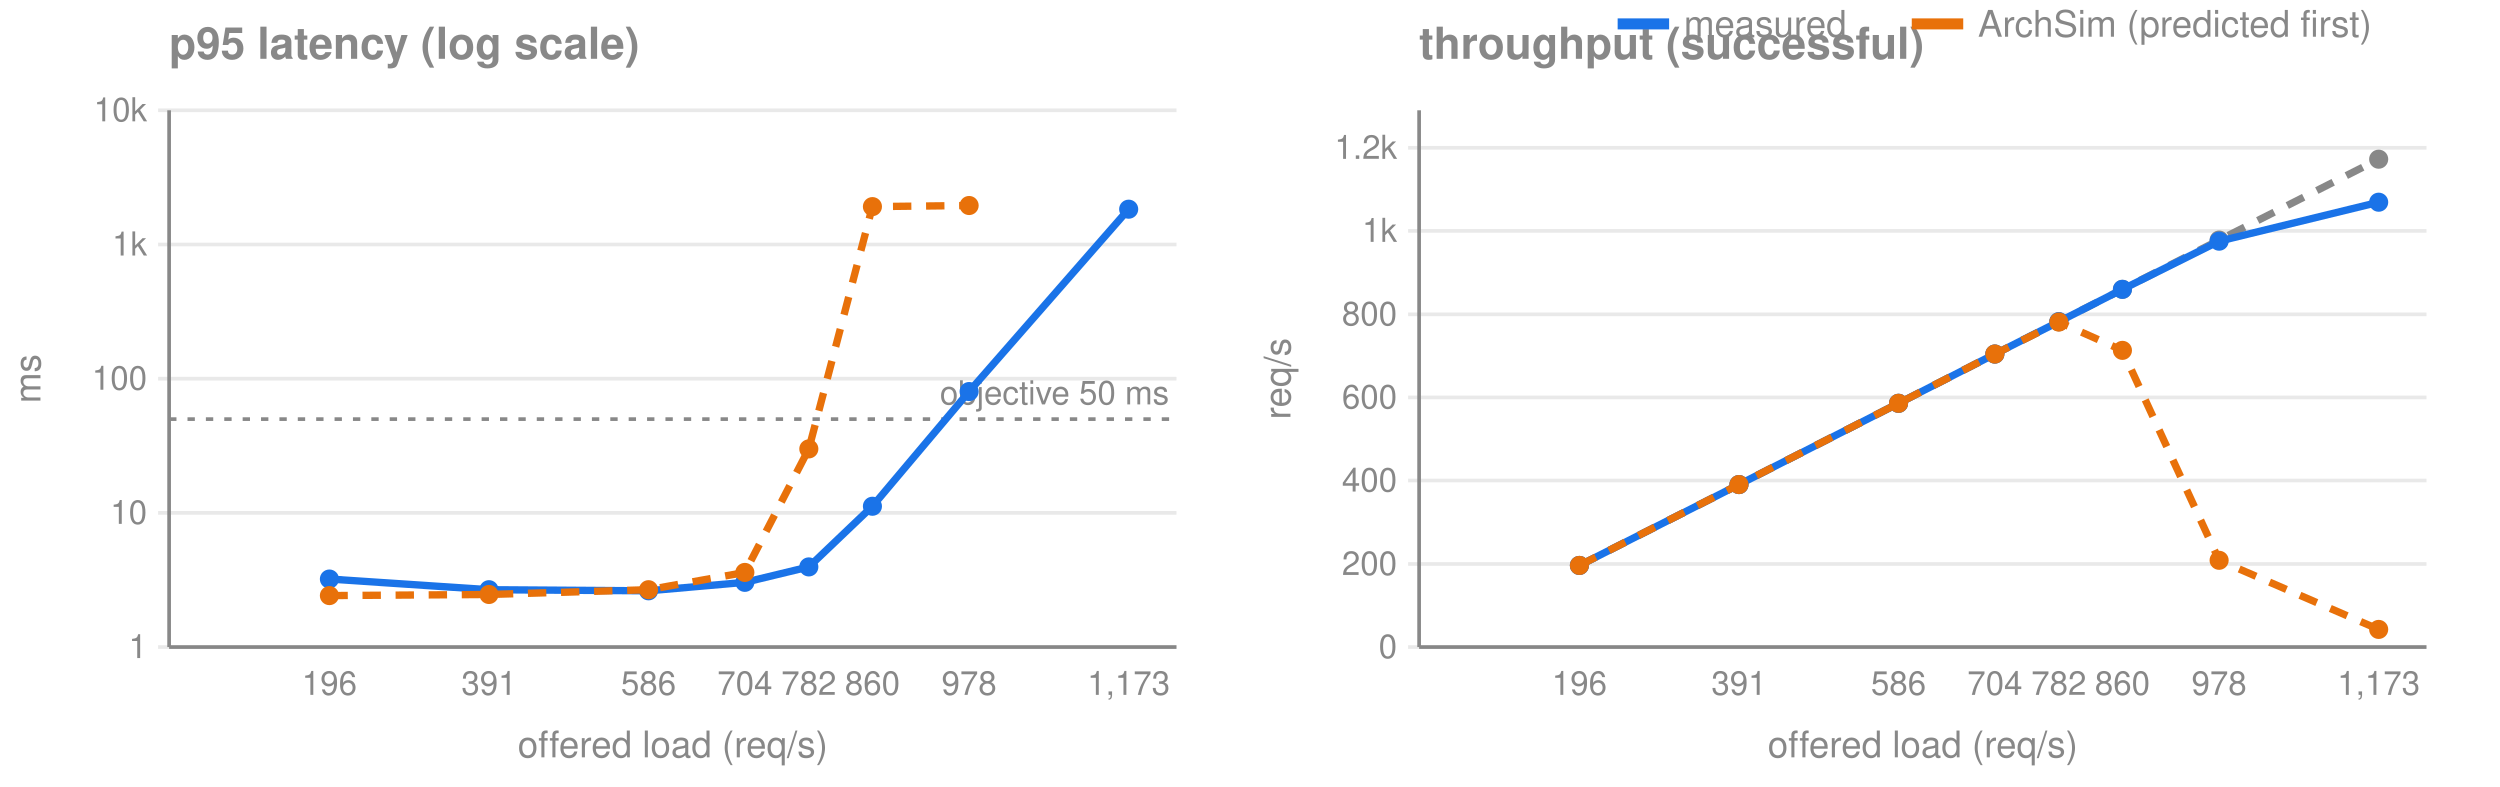
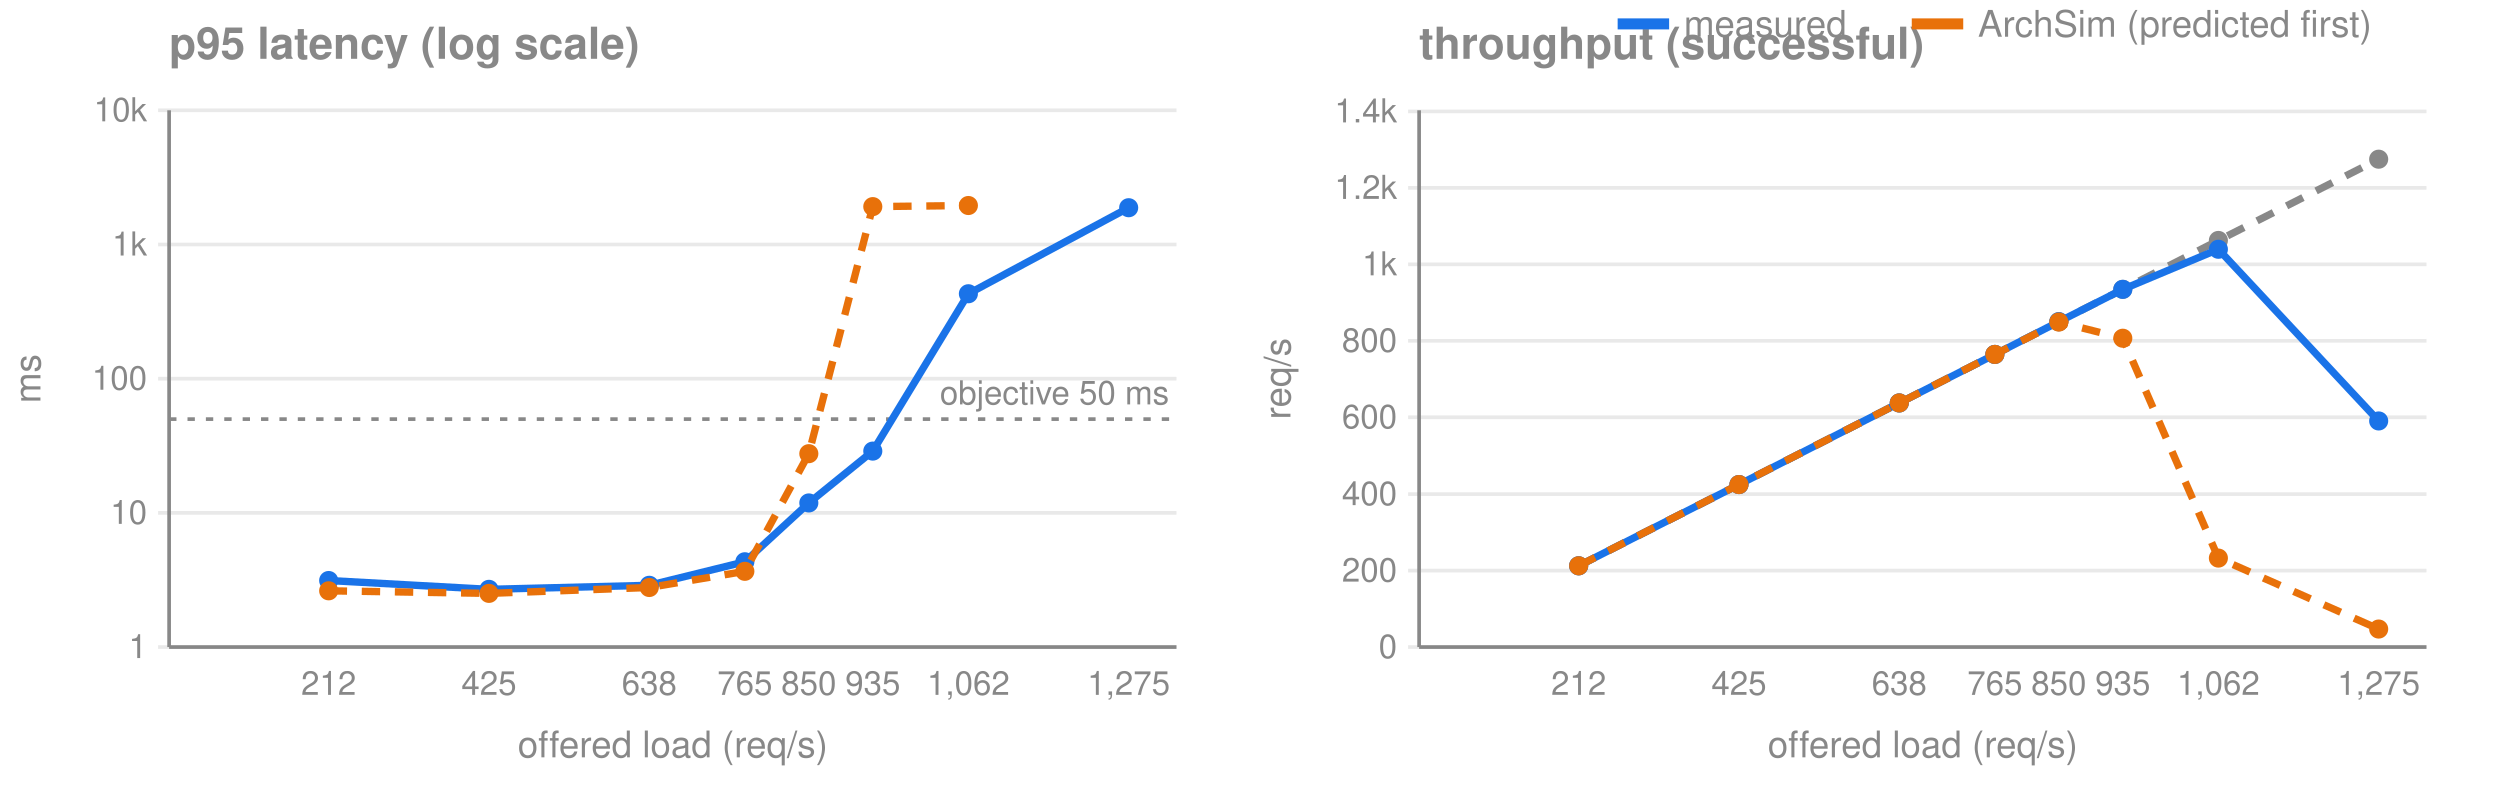
<svg xmlns="http://www.w3.org/2000/svg" viewBox="0 0 680 214" width="680" height="214" font-family="-apple-system, Segoe UI, Helvetica, Arial, sans-serif">
  <text x="46.0" y="16" font-size="12" font-weight="600" fill="#888888">p95 latency (log scale)</text>
  <line x1="46.0" y1="176.0" x2="320.0" y2="176.0" stroke="#888888" stroke-width="1" />
  <line x1="46.0" y1="30.0" x2="46.0" y2="176.0" stroke="#888888" stroke-width="1" />
  <line x1="43.0" y1="176.0" x2="320.0" y2="176.0" stroke="#888888" stroke-opacity="0.18" />
  <text x="40.0" y="179.0" font-size="9" text-anchor="end" fill="#888888">1</text>
  <line x1="43.0" y1="139.5" x2="320.0" y2="139.5" stroke="#888888" stroke-opacity="0.18" />
  <text x="40.0" y="142.5" font-size="9" text-anchor="end" fill="#888888">10</text>
  <line x1="43.0" y1="103.0" x2="320.0" y2="103.0" stroke="#888888" stroke-opacity="0.18" />
  <text x="40.0" y="106.0" font-size="9" text-anchor="end" fill="#888888">100</text>
  <line x1="43.0" y1="66.5" x2="320.0" y2="66.5" stroke="#888888" stroke-opacity="0.18" />
  <text x="40.0" y="69.5" font-size="9" text-anchor="end" fill="#888888">1k</text>
  <line x1="43.0" y1="30.0" x2="320.0" y2="30.0" stroke="#888888" stroke-opacity="0.18" />
  <text x="40.0" y="33.0" font-size="9" text-anchor="end" fill="#888888">10k</text>
-   <text x="89.6" y="189.0" font-size="9" text-anchor="middle" fill="#888888">196</text>
-   <text x="133.0" y="189.0" font-size="9" text-anchor="middle" fill="#888888">391</text>
-   <text x="176.4" y="189.0" font-size="9" text-anchor="middle" fill="#888888">586</text>
-   <text x="202.6" y="189.0" font-size="9" text-anchor="middle" fill="#888888">704</text>
-   <text x="220.0" y="189.0" font-size="9" text-anchor="middle" fill="#888888">782</text>
-   <text x="237.3" y="189.0" font-size="9" text-anchor="middle" fill="#888888">860</text>
-   <text x="263.6" y="189.0" font-size="9" text-anchor="middle" fill="#888888">978</text>
-   <text x="307.0" y="189.0" font-size="9" text-anchor="middle" fill="#888888">1,173</text>
+   <text x="89.4" y="189.0" font-size="9" text-anchor="middle" fill="#888888">212</text>
+   <text x="133.0" y="189.0" font-size="9" text-anchor="middle" fill="#888888">425</text>
+   <text x="176.6" y="189.0" font-size="9" text-anchor="middle" fill="#888888">638</text>
+   <text x="202.6" y="189.0" font-size="9" text-anchor="middle" fill="#888888">765</text>
+   <text x="220.0" y="189.0" font-size="9" text-anchor="middle" fill="#888888">850</text>
+   <text x="237.4" y="189.0" font-size="9" text-anchor="middle" fill="#888888">935</text>
+   <text x="263.4" y="189.0" font-size="9" text-anchor="middle" fill="#888888">1,062</text>
+   <text x="307.0" y="189.0" font-size="9" text-anchor="middle" fill="#888888">1,275</text>
  <text x="183.0" y="206.0" font-size="10" text-anchor="middle" fill="#888888">offered load (req/s)</text>
  <text x="11" y="103.0" font-size="10" text-anchor="middle" fill="#888888" transform="rotate(-90 11 103.0)">ms</text>
  <line x1="46.0" y1="114.0" x2="320.0" y2="114.0" stroke="#888888" stroke-dasharray="2 3" />
  <text x="318.0" y="110.0" font-size="9" text-anchor="end" fill="#888888">objective 50 ms</text>
-   <polyline points="89.6,157.5 133.0,160.4 176.4,160.7 202.6,158.4 220.0,154.2 237.3,137.7 263.6,106.5 307.0,56.9" fill="none" stroke="#1a73e8" stroke-width="2" />
-   <circle cx="89.6" cy="157.5" r="2.6" fill="#1a73e8" />
-   <circle cx="133.0" cy="160.4" r="2.6" fill="#1a73e8" />
-   <circle cx="176.4" cy="160.7" r="2.6" fill="#1a73e8" />
-   <circle cx="202.6" cy="158.4" r="2.6" fill="#1a73e8" />
-   <circle cx="220.0" cy="154.2" r="2.6" fill="#1a73e8" />
-   <circle cx="237.3" cy="137.7" r="2.6" fill="#1a73e8" />
-   <circle cx="263.6" cy="106.5" r="2.6" fill="#1a73e8" />
-   <circle cx="307.0" cy="56.9" r="2.6" fill="#1a73e8" />
-   <polyline points="89.6,162.0 133.0,161.7 176.4,160.4 202.6,155.7 220.0,122.1 237.3,56.2 263.6,55.9" fill="none" stroke="#e8710a" stroke-width="2" stroke-dasharray="5 4" />
-   <circle cx="89.6" cy="162.0" r="2.6" fill="#e8710a" />
-   <circle cx="133.0" cy="161.7" r="2.6" fill="#e8710a" />
-   <circle cx="176.4" cy="160.4" r="2.6" fill="#e8710a" />
-   <circle cx="202.6" cy="155.7" r="2.6" fill="#e8710a" />
-   <circle cx="220.0" cy="122.1" r="2.6" fill="#e8710a" />
-   <circle cx="237.3" cy="56.2" r="2.6" fill="#e8710a" />
-   <circle cx="263.6" cy="55.9" r="2.6" fill="#e8710a" />
+   <polyline points="89.4,157.9 133.0,160.3 176.6,159.2 202.6,152.8 220.0,136.8 237.4,122.7 263.4,79.9 307.0,56.5" fill="none" stroke="#1a73e8" stroke-width="2" />
+   <circle cx="89.4" cy="157.9" r="2.6" fill="#1a73e8" />
+   <circle cx="133.0" cy="160.3" r="2.6" fill="#1a73e8" />
+   <circle cx="176.6" cy="159.2" r="2.6" fill="#1a73e8" />
+   <circle cx="202.6" cy="152.8" r="2.6" fill="#1a73e8" />
+   <circle cx="220.0" cy="136.8" r="2.6" fill="#1a73e8" />
+   <circle cx="237.4" cy="122.7" r="2.6" fill="#1a73e8" />
+   <circle cx="263.4" cy="79.9" r="2.6" fill="#1a73e8" />
+   <circle cx="307.0" cy="56.5" r="2.6" fill="#1a73e8" />
+   <polyline points="89.4,160.7 133.0,161.4 176.6,159.8 202.6,155.4 220.0,123.4 237.4,56.2 263.4,55.9" fill="none" stroke="#e8710a" stroke-width="2" stroke-dasharray="5 4" />
+   <circle cx="89.4" cy="160.7" r="2.6" fill="#e8710a" />
+   <circle cx="133.0" cy="161.4" r="2.6" fill="#e8710a" />
+   <circle cx="176.6" cy="159.8" r="2.6" fill="#e8710a" />
+   <circle cx="202.6" cy="155.4" r="2.6" fill="#e8710a" />
+   <circle cx="220.0" cy="123.4" r="2.6" fill="#e8710a" />
+   <circle cx="237.4" cy="56.2" r="2.6" fill="#e8710a" />
+   <circle cx="263.4" cy="55.9" r="2.6" fill="#e8710a" />
  <text x="386.0" y="16" font-size="12" font-weight="600" fill="#888888">throughput (successful)</text>
  <line x1="386.0" y1="176.0" x2="660.0" y2="176.0" stroke="#888888" stroke-width="1" />
  <line x1="386.0" y1="30.0" x2="386.0" y2="176.0" stroke="#888888" stroke-width="1" />
  <line x1="383.0" y1="176.0" x2="660.0" y2="176.0" stroke="#888888" stroke-opacity="0.18" />
  <text x="380.0" y="179.0" font-size="9" text-anchor="end" fill="#888888">0</text>
-   <line x1="383.0" y1="153.4" x2="660.0" y2="153.4" stroke="#888888" stroke-opacity="0.18" />
-   <text x="380.0" y="156.4" font-size="9" text-anchor="end" fill="#888888">200</text>
-   <line x1="383.0" y1="130.7" x2="660.0" y2="130.7" stroke="#888888" stroke-opacity="0.18" />
-   <text x="380.0" y="133.7" font-size="9" text-anchor="end" fill="#888888">400</text>
-   <line x1="383.0" y1="108.1" x2="660.0" y2="108.1" stroke="#888888" stroke-opacity="0.18" />
-   <text x="380.0" y="111.1" font-size="9" text-anchor="end" fill="#888888">600</text>
-   <line x1="383.0" y1="85.5" x2="660.0" y2="85.5" stroke="#888888" stroke-opacity="0.18" />
-   <text x="380.0" y="88.5" font-size="9" text-anchor="end" fill="#888888">800</text>
-   <line x1="383.0" y1="62.8" x2="660.0" y2="62.8" stroke="#888888" stroke-opacity="0.18" />
-   <text x="380.0" y="65.8" font-size="9" text-anchor="end" fill="#888888">1k</text>
-   <line x1="383.0" y1="40.2" x2="660.0" y2="40.2" stroke="#888888" stroke-opacity="0.18" />
-   <text x="380.0" y="43.2" font-size="9" text-anchor="end" fill="#888888">1.2k</text>
-   <text x="429.6" y="189.0" font-size="9" text-anchor="middle" fill="#888888">196</text>
-   <text x="473.0" y="189.0" font-size="9" text-anchor="middle" fill="#888888">391</text>
-   <text x="516.4" y="189.0" font-size="9" text-anchor="middle" fill="#888888">586</text>
-   <text x="542.6" y="189.0" font-size="9" text-anchor="middle" fill="#888888">704</text>
-   <text x="560.0" y="189.0" font-size="9" text-anchor="middle" fill="#888888">782</text>
-   <text x="577.3" y="189.0" font-size="9" text-anchor="middle" fill="#888888">860</text>
-   <text x="603.6" y="189.0" font-size="9" text-anchor="middle" fill="#888888">978</text>
-   <text x="647.0" y="189.0" font-size="9" text-anchor="middle" fill="#888888">1,173</text>
+   <line x1="383.0" y1="155.2" x2="660.0" y2="155.2" stroke="#888888" stroke-opacity="0.18" />
+   <text x="380.0" y="158.2" font-size="9" text-anchor="end" fill="#888888">200</text>
+   <line x1="383.0" y1="134.4" x2="660.0" y2="134.4" stroke="#888888" stroke-opacity="0.18" />
+   <text x="380.0" y="137.4" font-size="9" text-anchor="end" fill="#888888">400</text>
+   <line x1="383.0" y1="113.5" x2="660.0" y2="113.5" stroke="#888888" stroke-opacity="0.18" />
+   <text x="380.0" y="116.5" font-size="9" text-anchor="end" fill="#888888">600</text>
+   <line x1="383.0" y1="92.7" x2="660.0" y2="92.7" stroke="#888888" stroke-opacity="0.18" />
+   <text x="380.0" y="95.7" font-size="9" text-anchor="end" fill="#888888">800</text>
+   <line x1="383.0" y1="71.9" x2="660.0" y2="71.9" stroke="#888888" stroke-opacity="0.18" />
+   <text x="380.0" y="74.9" font-size="9" text-anchor="end" fill="#888888">1k</text>
+   <line x1="383.0" y1="51.1" x2="660.0" y2="51.1" stroke="#888888" stroke-opacity="0.18" />
+   <text x="380.0" y="54.1" font-size="9" text-anchor="end" fill="#888888">1.2k</text>
+   <line x1="383.0" y1="30.3" x2="660.0" y2="30.3" stroke="#888888" stroke-opacity="0.18" />
+   <text x="380.0" y="33.3" font-size="9" text-anchor="end" fill="#888888">1.4k</text>
+   <text x="429.4" y="189.0" font-size="9" text-anchor="middle" fill="#888888">212</text>
+   <text x="473.0" y="189.0" font-size="9" text-anchor="middle" fill="#888888">425</text>
+   <text x="516.6" y="189.0" font-size="9" text-anchor="middle" fill="#888888">638</text>
+   <text x="542.6" y="189.0" font-size="9" text-anchor="middle" fill="#888888">765</text>
+   <text x="560.0" y="189.0" font-size="9" text-anchor="middle" fill="#888888">850</text>
+   <text x="577.4" y="189.0" font-size="9" text-anchor="middle" fill="#888888">935</text>
+   <text x="603.4" y="189.0" font-size="9" text-anchor="middle" fill="#888888">1,062</text>
+   <text x="647.0" y="189.0" font-size="9" text-anchor="middle" fill="#888888">1,275</text>
  <text x="523.0" y="206.0" font-size="10" text-anchor="middle" fill="#888888">offered load (req/s)</text>
  <text x="351" y="103.0" font-size="10" text-anchor="middle" fill="#888888" transform="rotate(-90 351 103.0)">req/s</text>
-   <polyline points="429.6,153.8 473.0,131.8 516.4,109.7 542.6,96.3 560.0,87.5 577.3,78.7 603.6,65.3 647.0,43.3" fill="none" stroke="#888888" stroke-width="2" stroke-dasharray="5 4" />
-   <circle cx="429.6" cy="153.8" r="2.6" fill="#888888" />
+   <polyline points="429.4,153.9 473.0,131.8 516.6,109.6 542.6,96.4 560.0,87.5 577.4,78.7 603.4,65.4 647.0,43.3" fill="none" stroke="#888888" stroke-width="2" stroke-dasharray="5 4" />
+   <circle cx="429.4" cy="153.9" r="2.6" fill="#888888" />
  <circle cx="473.0" cy="131.8" r="2.6" fill="#888888" />
-   <circle cx="516.4" cy="109.7" r="2.6" fill="#888888" />
-   <circle cx="542.6" cy="96.3" r="2.6" fill="#888888" />
+   <circle cx="516.6" cy="109.6" r="2.6" fill="#888888" />
+   <circle cx="542.6" cy="96.4" r="2.6" fill="#888888" />
  <circle cx="560.0" cy="87.5" r="2.6" fill="#888888" />
-   <circle cx="577.3" cy="78.7" r="2.6" fill="#888888" />
-   <circle cx="603.6" cy="65.3" r="2.6" fill="#888888" />
+   <circle cx="577.4" cy="78.7" r="2.6" fill="#888888" />
+   <circle cx="603.4" cy="65.4" r="2.6" fill="#888888" />
  <circle cx="647.0" cy="43.3" r="2.6" fill="#888888" />
-   <polyline points="429.6,153.8 473.0,131.8 516.4,109.7 542.6,96.3 560.0,87.5 577.3,78.7 603.6,65.6 647.0,55.0" fill="none" stroke="#1a73e8" stroke-width="2" />
-   <circle cx="429.6" cy="153.8" r="2.6" fill="#1a73e8" />
+   <polyline points="429.4,153.9 473.0,131.8 516.6,109.6 542.6,96.4 560.0,87.5 577.4,78.7 603.4,67.8 647.0,114.5" fill="none" stroke="#1a73e8" stroke-width="2" />
+   <circle cx="429.4" cy="153.9" r="2.6" fill="#1a73e8" />
  <circle cx="473.0" cy="131.8" r="2.6" fill="#1a73e8" />
-   <circle cx="516.4" cy="109.7" r="2.6" fill="#1a73e8" />
-   <circle cx="542.6" cy="96.3" r="2.6" fill="#1a73e8" />
+   <circle cx="516.6" cy="109.6" r="2.6" fill="#1a73e8" />
+   <circle cx="542.6" cy="96.4" r="2.6" fill="#1a73e8" />
  <circle cx="560.0" cy="87.5" r="2.6" fill="#1a73e8" />
-   <circle cx="577.3" cy="78.7" r="2.6" fill="#1a73e8" />
-   <circle cx="603.6" cy="65.6" r="2.6" fill="#1a73e8" />
-   <circle cx="647.0" cy="55.0" r="2.6" fill="#1a73e8" />
-   <polyline points="429.6,153.8 473.0,131.8 516.4,109.7 542.6,96.3 560.0,87.6 577.3,95.3 603.6,152.4 647.0,171.2" fill="none" stroke="#e8710a" stroke-width="2" stroke-dasharray="5 4" />
-   <circle cx="429.6" cy="153.8" r="2.6" fill="#e8710a" />
+   <circle cx="577.4" cy="78.7" r="2.6" fill="#1a73e8" />
+   <circle cx="603.4" cy="67.8" r="2.6" fill="#1a73e8" />
+   <circle cx="647.0" cy="114.5" r="2.6" fill="#1a73e8" />
+   <polyline points="429.4,153.9 473.0,131.8 516.6,109.6 542.6,96.4 560.0,87.6 577.4,92.0 603.4,151.8 647.0,171.1" fill="none" stroke="#e8710a" stroke-width="2" stroke-dasharray="5 4" />
+   <circle cx="429.4" cy="153.9" r="2.6" fill="#e8710a" />
  <circle cx="473.0" cy="131.8" r="2.6" fill="#e8710a" />
-   <circle cx="516.4" cy="109.7" r="2.6" fill="#e8710a" />
-   <circle cx="542.6" cy="96.3" r="2.6" fill="#e8710a" />
+   <circle cx="516.6" cy="109.6" r="2.6" fill="#e8710a" />
+   <circle cx="542.6" cy="96.4" r="2.6" fill="#e8710a" />
  <circle cx="560.0" cy="87.6" r="2.6" fill="#e8710a" />
-   <circle cx="577.3" cy="95.3" r="2.6" fill="#e8710a" />
-   <circle cx="603.6" cy="152.4" r="2.6" fill="#e8710a" />
-   <circle cx="647.0" cy="171.2" r="2.6" fill="#e8710a" />
+   <circle cx="577.4" cy="92.0" r="2.6" fill="#e8710a" />
+   <circle cx="603.4" cy="151.8" r="2.6" fill="#e8710a" />
+   <circle cx="647.0" cy="171.1" r="2.6" fill="#e8710a" />
  <rect x="440" y="5" width="14" height="3" fill="#1a73e8" />
  <text x="458" y="10" font-size="10" fill="#888888">measured</text>
  <rect x="520" y="5" width="14" height="3" fill="#e8710a" />
  <text x="538" y="10" font-size="10" fill="#888888">ArchSim (predicted first)</text>
</svg>
